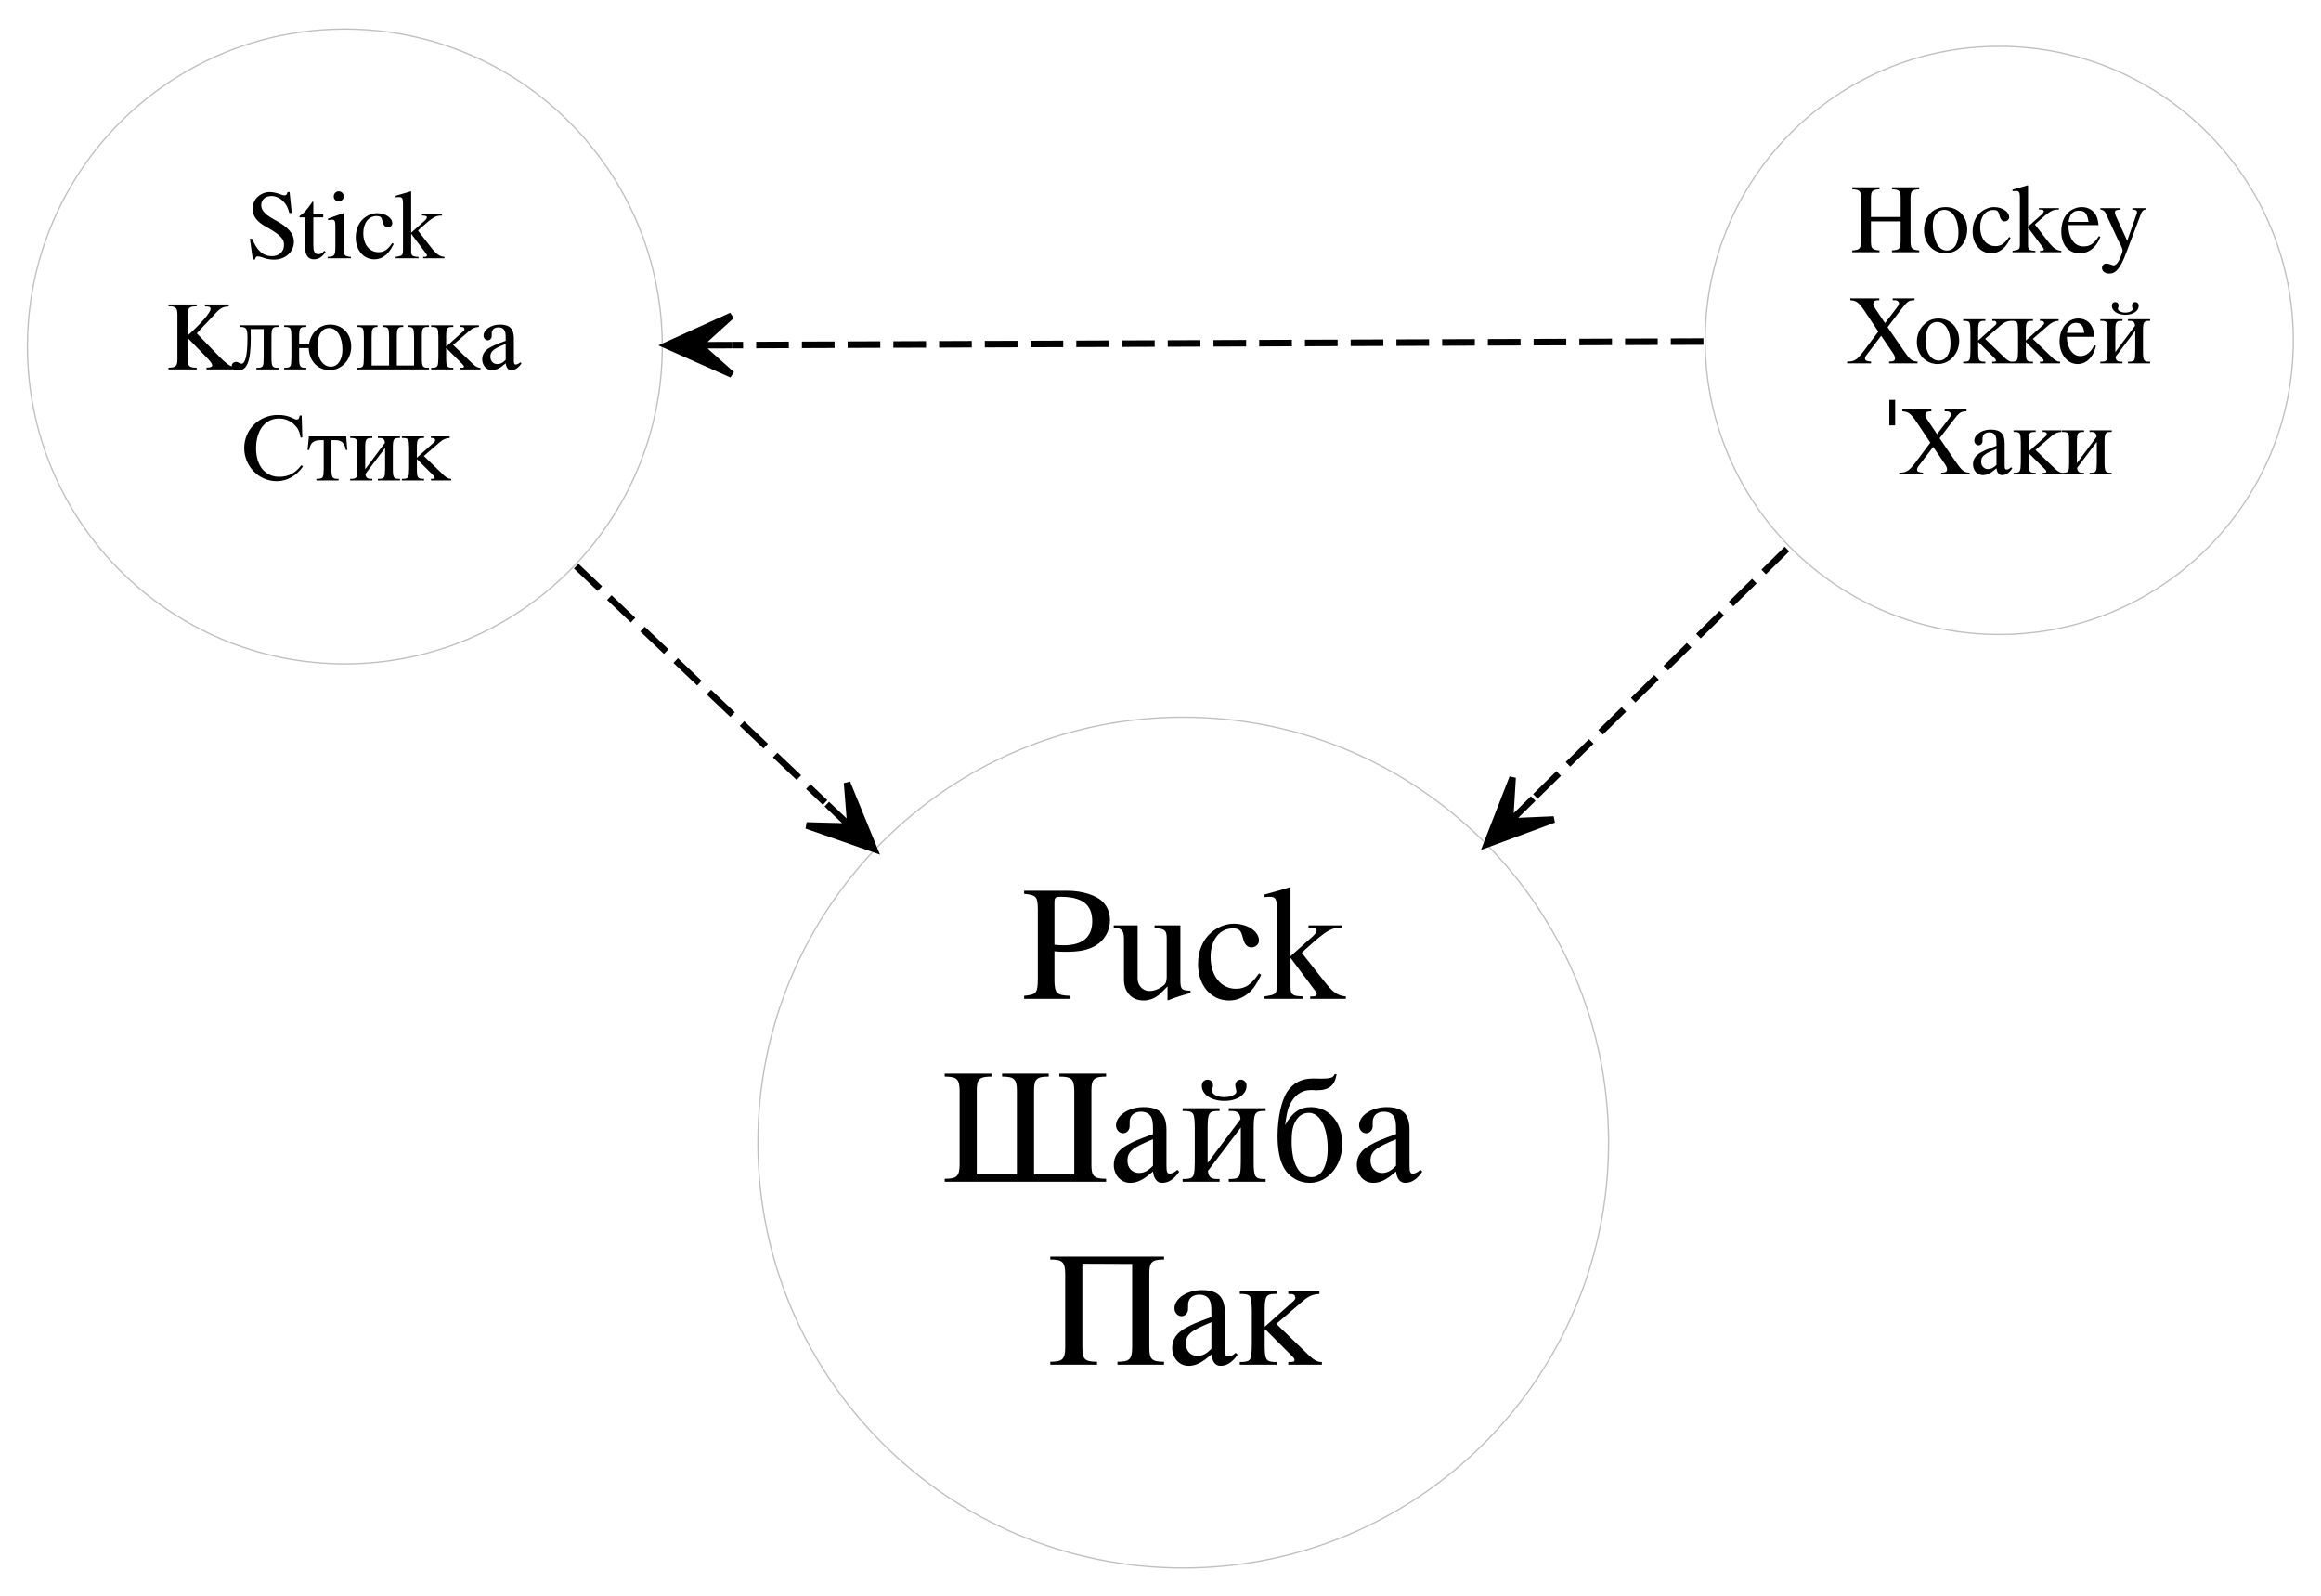
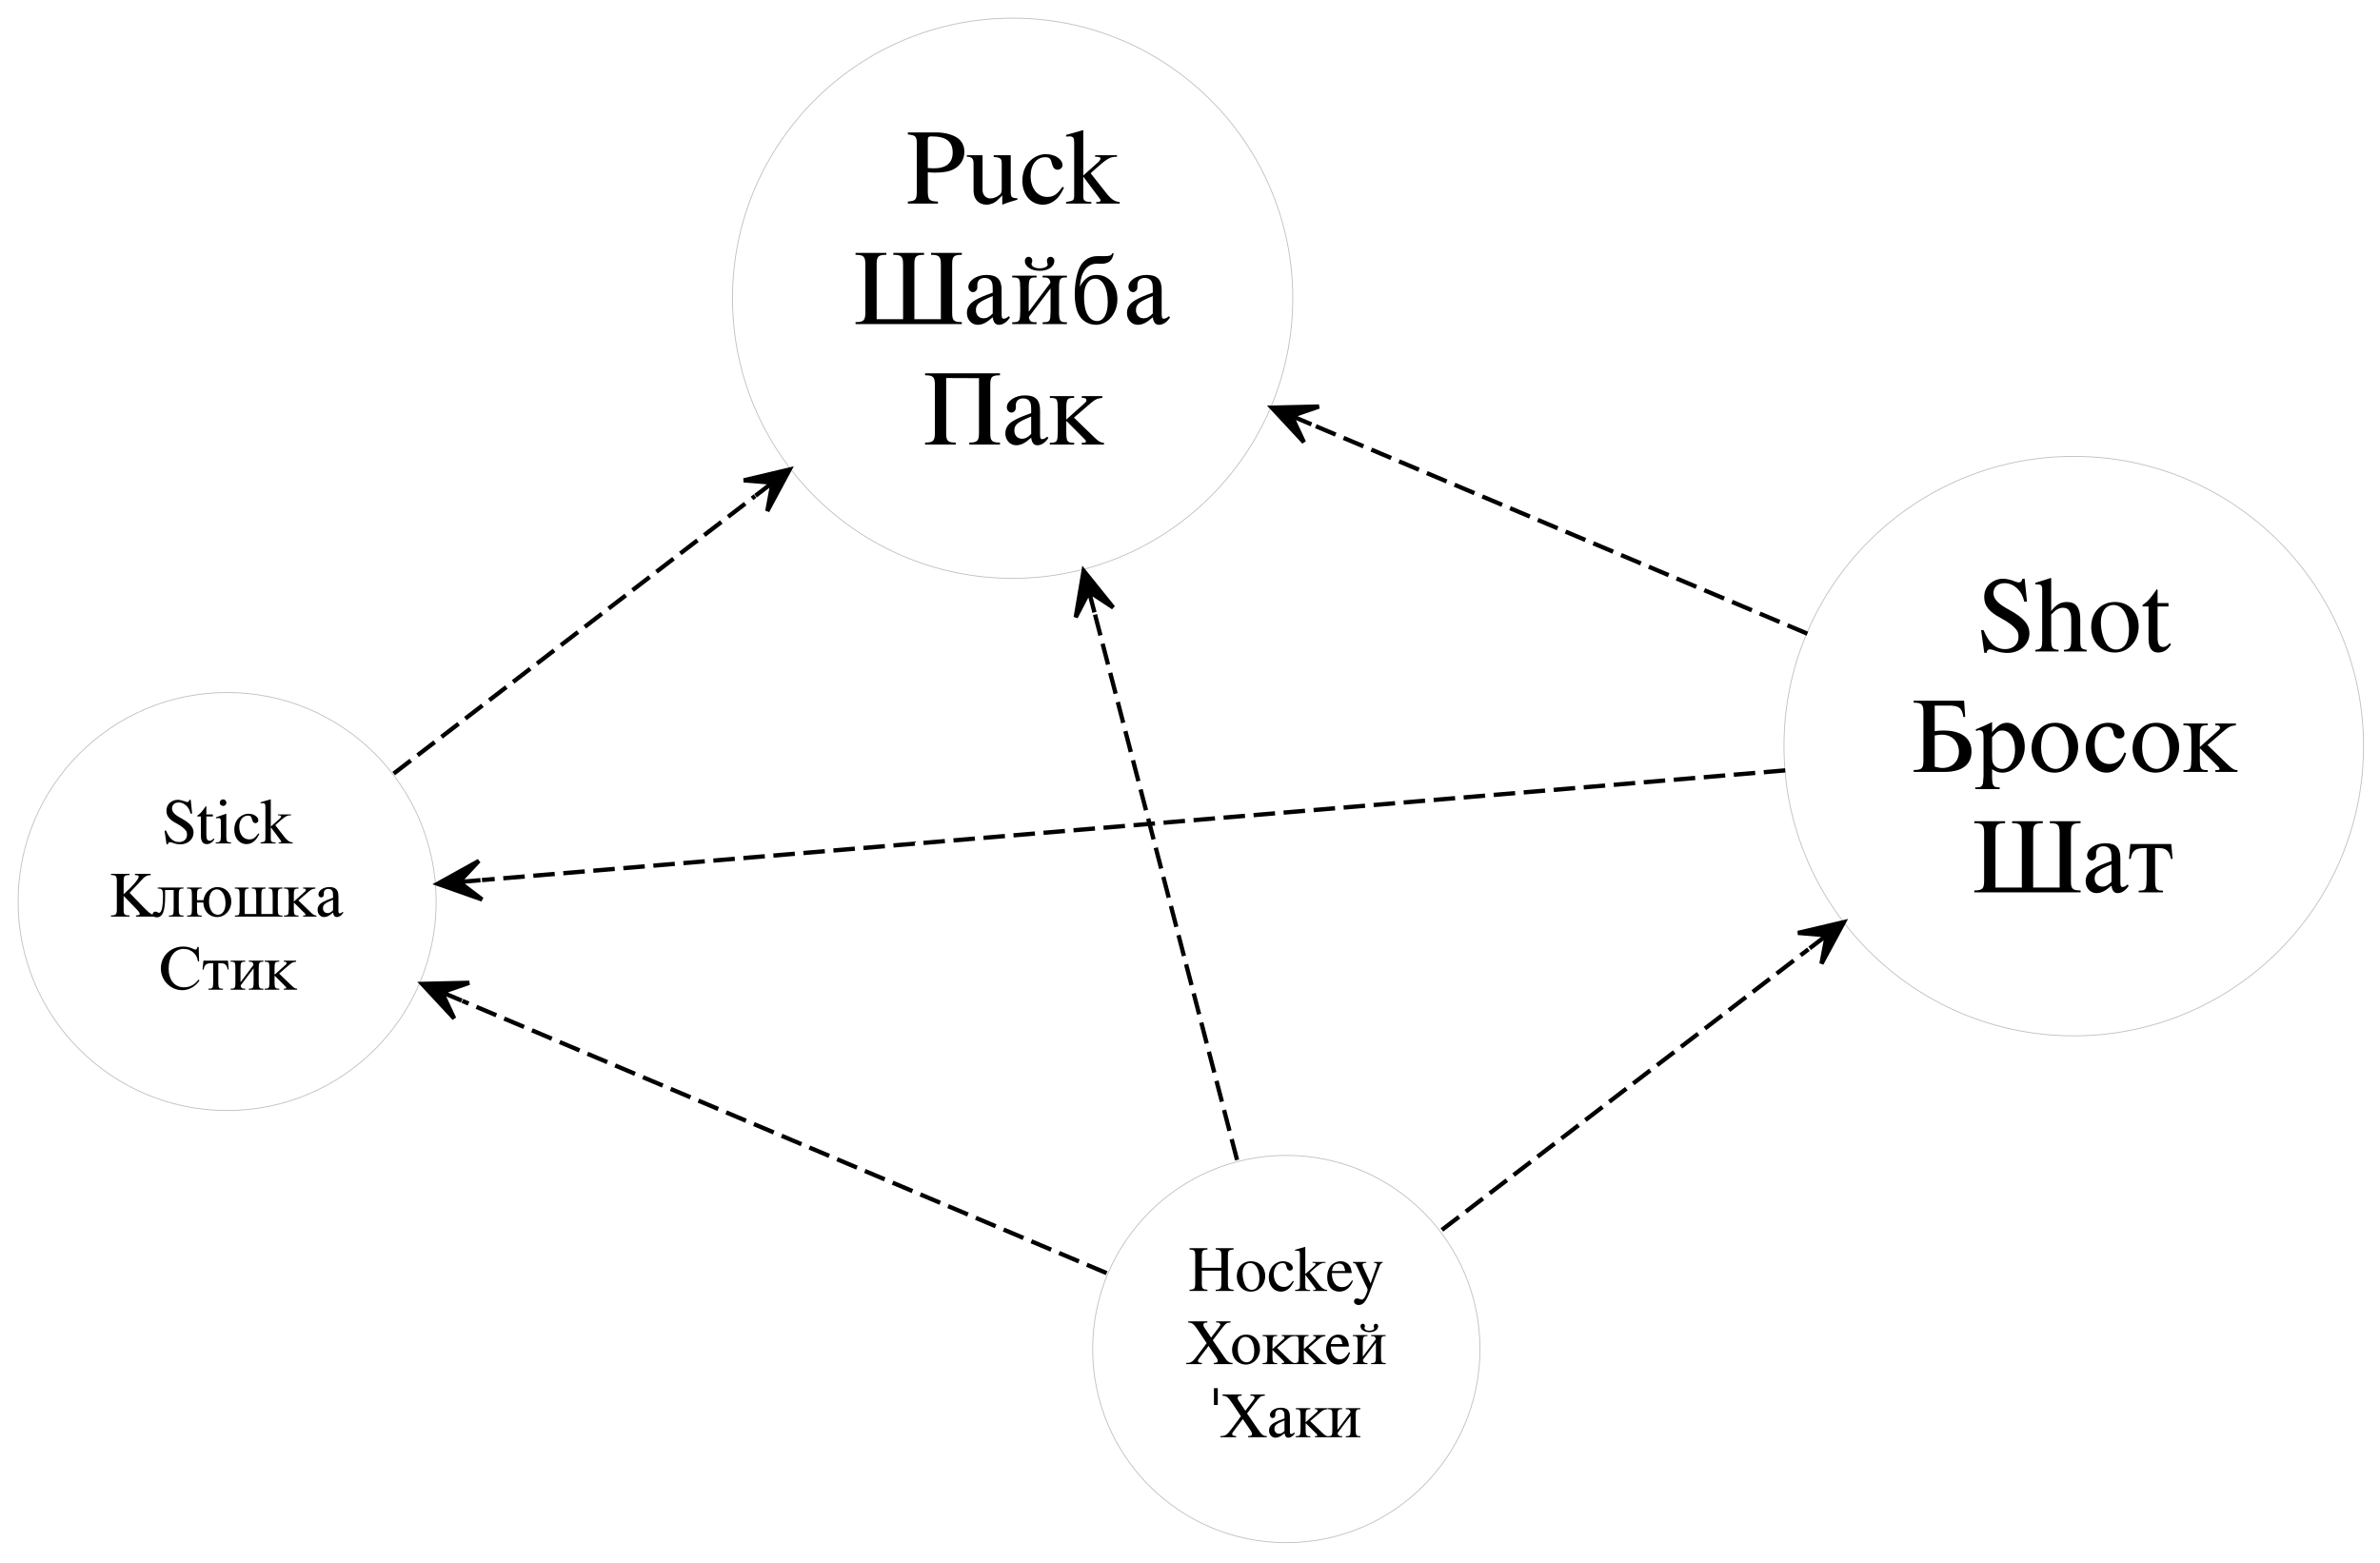
- <svg xmlns="http://www.w3.org/2000/svg" xmlns:xlink="http://www.w3.org/1999/xlink" width="355pt" height="244pt" viewBox="0.00 0.00 355.27 243.69">
-   <g id="graph0" class="graph" transform="scale(1 1) rotate(0) translate(4 239.6884)">
+ <svg xmlns="http://www.w3.org/2000/svg" xmlns:xlink="http://www.w3.org/1999/xlink" width="553pt" height="363pt" viewBox="0.00 0.00 553.16 362.56">
+   <g id="graph0" class="graph" transform="scale(1 1) rotate(0) translate(4 358.5615)">
    <g id="node1" class="node root has-pronunciation">
      <g id="a_node1">
        <a xlink:href="javascript:history.back()" xlink:title="Клюшка" target="_top">
-           <ellipse fill="none" stroke="#c0c0c0" stroke-width=".2" cx="48.79" cy="-186.898" rx="48.582" ry="48.582" />
-           <text text-anchor="middle" x="48.79" y="-200.398" font-family="Times,serif" font-size="15.00" fill="#000000">Stick</text>
-           <text text-anchor="middle" x="48.79" y="-183.398" font-family="Times,serif" font-size="15.00" fill="#000000">Клюшка</text>
-           <text text-anchor="middle" x="48.79" y="-166.398" font-family="Times,serif" font-size="15.00" fill="#000000">Стик</text>
+           <ellipse fill="none" stroke="#c0c0c0" stroke-width=".2" cx="48.79" cy="-149.278" rx="48.582" ry="48.582" />
+           <text text-anchor="middle" x="48.79" y="-162.778" font-family="Times,serif" font-size="15.00" fill="#000000">Stick</text>
+           <text text-anchor="middle" x="48.79" y="-145.778" font-family="Times,serif" font-size="15.00" fill="#000000">Клюшка</text>
+           <text text-anchor="middle" x="48.79" y="-128.778" font-family="Times,serif" font-size="15.00" fill="#000000">Стик</text>
        </a>
      </g>
    </g>
-     <g id="node3" class="node has-pronunciation">
-       <g id="a_node3">
+     <g id="node4" class="node has-pronunciation">
+       <g id="a_node4">
        <a xlink:href="../puck.html" xlink:title="Шайба" target="_top">
-           <ellipse fill="none" stroke="#c0c0c0" stroke-width=".2" cx="177.118" cy="-65.054" rx="65.108" ry="65.108" />
-           <text text-anchor="middle" x="177.118" y="-87.054" font-family="Times,serif" font-size="25.00" fill="#000000">Puck</text>
-           <text text-anchor="middle" x="177.118" y="-59.054" font-family="Times,serif" font-size="25.00" fill="#000000">Шайба</text>
-           <text text-anchor="middle" x="177.118" y="-31.054" font-family="Times,serif" font-size="25.00" fill="#000000">Пак</text>
+           <ellipse fill="none" stroke="#c0c0c0" stroke-width=".2" cx="231.358" cy="-289.508" rx="65.108" ry="65.108" />
+           <text text-anchor="middle" x="231.358" y="-311.508" font-family="Times,serif" font-size="25.00" fill="#000000">Puck</text>
+           <text text-anchor="middle" x="231.358" y="-283.508" font-family="Times,serif" font-size="25.00" fill="#000000">Шайба</text>
+           <text text-anchor="middle" x="231.358" y="-255.508" font-family="Times,serif" font-size="25.00" fill="#000000">Пак</text>
        </a>
      </g>
    </g>
-     <g id="edge3" class="edge">
-       <path fill="none" stroke="#000000" stroke-dasharray="5,2" d="M84.196,-153.281C95.979,-142.093 109.394,-129.356 122.294,-117.108" />
-       <polygon fill="#000000" stroke="#000000" points="129.814,-109.969 125.66,-120.117 126.188,-113.411 122.561,-116.854 122.561,-116.854 122.561,-116.854 126.188,-113.411 119.463,-113.591 129.814,-109.969 129.814,-109.969" />
+     <g id="edge6" class="edge">
+       <path fill="none" stroke="#000000" stroke-dasharray="5,2" d="M87.508,-179.017C111.896,-197.75 143.878,-222.315 171.492,-243.525" />
+       <polygon fill="#000000" stroke="#000000" points="179.53,-249.699 168.858,-247.176 175.565,-246.653 171.599,-243.607 171.599,-243.607 171.599,-243.607 175.565,-246.653 174.34,-240.038 179.53,-249.699 179.53,-249.699" />
    </g>
    <g id="node2" class="node has-pronunciation">
      <g id="a_node2">
-         <a xlink:href="../hockey.html" xlink:title="Хоккей" target="_top">
-           <ellipse fill="none" stroke="#c0c0c0" stroke-width=".2" cx="302.017" cy="-187.83" rx="45.011" ry="45.011" />
-           <text text-anchor="middle" x="302.017" y="-201.33" font-family="Times,serif" font-size="15.00" fill="#000000">Hockey</text>
-           <text text-anchor="middle" x="302.017" y="-184.33" font-family="Times,serif" font-size="15.00" fill="#000000">Хоккей</text>
-           <text text-anchor="middle" x="302.017" y="-167.33" font-family="Times,serif" font-size="15.00" fill="#000000">ˈХаки</text>
+         <a xlink:href="../shot.html" xlink:title="Бросок" target="_top">
+           <ellipse fill="none" stroke="#c0c0c0" stroke-width=".2" cx="477.983" cy="-185.402" rx="67.351" ry="67.351" />
+           <text text-anchor="middle" x="477.983" y="-207.402" font-family="Times,serif" font-size="25.00" fill="#000000">Shot</text>
+           <text text-anchor="middle" x="477.983" y="-179.402" font-family="Times,serif" font-size="25.00" fill="#000000">Бросок</text>
+           <text text-anchor="middle" x="477.983" y="-151.402" font-family="Times,serif" font-size="25.00" fill="#000000">Шат</text>
        </a>
      </g>
    </g>
-     <g id="edge2" class="edge">
-       <path fill="none" stroke="#000000" stroke-dasharray="5,2" d="M256.745,-187.663C215.216,-187.511 153.441,-187.283 108.007,-187.116" />
-       <polygon fill="#000000" stroke="#000000" points="97.995,-187.079 108.012,-182.616 102.995,-187.098 107.995,-187.116 107.995,-187.116 107.995,-187.116 102.995,-187.098 107.978,-191.616 97.995,-187.079 97.995,-187.079" />
+     <g id="edge4" class="edge">
+       <path fill="none" stroke="#000000" stroke-dasharray="5,2" d="M410.922,-179.758C327.777,-172.76 187.36,-160.941 108.018,-154.263" />
+       <polygon fill="#000000" stroke="#000000" points="97.711,-153.396 108.053,-149.75 102.693,-153.815 107.675,-154.235 107.675,-154.235 107.675,-154.235 102.693,-153.815 107.298,-158.719 97.711,-153.396 97.711,-153.396" />
    </g>
    <g id="edge1" class="edge">
-       <path fill="none" stroke="#000000" stroke-dasharray="5,2" d="M269.527,-155.893C257.696,-144.262 243.984,-130.784 230.804,-117.828" />
-       <polygon fill="#000000" stroke="#000000" points="223.552,-110.699 233.838,-114.5 227.118,-114.204 230.684,-117.709 230.684,-117.709 230.684,-117.709 227.118,-114.204 227.529,-120.918 223.552,-110.699 223.552,-110.699" />
+       <path fill="none" stroke="#000000" stroke-dasharray="5,2" d="M416.068,-211.538C381.096,-226.3 337.279,-244.797 301.099,-260.069" />
+       <polygon fill="#000000" stroke="#000000" points="291.594,-264.081 299.057,-256.046 296.2,-262.137 300.807,-260.192 300.807,-260.192 300.807,-260.192 296.2,-262.137 302.557,-264.338 291.594,-264.081 291.594,-264.081" />
+     </g>
+     <g id="node3" class="node has-pronunciation">
+       <g id="a_node3">
+         <a xlink:href="../hockey.html" xlink:title="Хоккей" target="_top">
+           <ellipse fill="none" stroke="#c0c0c0" stroke-width=".2" cx="294.967" cy="-45.255" rx="45.011" ry="45.011" />
+           <text text-anchor="middle" x="294.967" y="-58.755" font-family="Times,serif" font-size="15.00" fill="#000000">Hockey</text>
+           <text text-anchor="middle" x="294.967" y="-41.755" font-family="Times,serif" font-size="15.00" fill="#000000">Хоккей</text>
+           <text text-anchor="middle" x="294.967" y="-24.755" font-family="Times,serif" font-size="15.00" fill="#000000">ˈХаки</text>
+         </a>
+       </g>
+     </g>
+     <g id="edge5" class="edge">
+       <path fill="none" stroke="#000000" stroke-dasharray="5,2" d="M253.207,-62.901C211.969,-80.326 148.686,-107.067 103.462,-126.177" />
+       <polygon fill="#000000" stroke="#000000" points="94.1,-130.133 101.56,-122.095 98.706,-128.186 103.311,-126.24 103.311,-126.24 103.311,-126.24 98.706,-128.186 105.063,-130.385 94.1,-130.133 94.1,-130.133" />
+     </g>
+     <g id="edge2" class="edge">
+       <path fill="none" stroke="#000000" stroke-dasharray="5,2" d="M331.125,-72.944C355.398,-91.53 387.992,-116.49 416.308,-138.173" />
+       <polygon fill="#000000" stroke="#000000" points="424.556,-144.489 413.88,-141.982 420.586,-141.449 416.616,-138.409 416.616,-138.409 416.616,-138.409 420.586,-141.449 419.352,-134.837 424.556,-144.489 424.556,-144.489" />
+     </g>
+     <g id="edge3" class="edge">
+       <path fill="none" stroke="#000000" stroke-dasharray="5,2" d="M283.522,-89.204C274.316,-124.553 261.185,-174.976 250.4,-216.387" />
+       <polygon fill="#000000" stroke="#000000" points="247.855,-226.161 246.021,-215.35 249.115,-221.322 250.375,-216.484 250.375,-216.484 250.375,-216.484 249.115,-221.322 254.73,-217.618 247.855,-226.161 247.855,-226.161" />
    </g>
  </g>
</svg>
